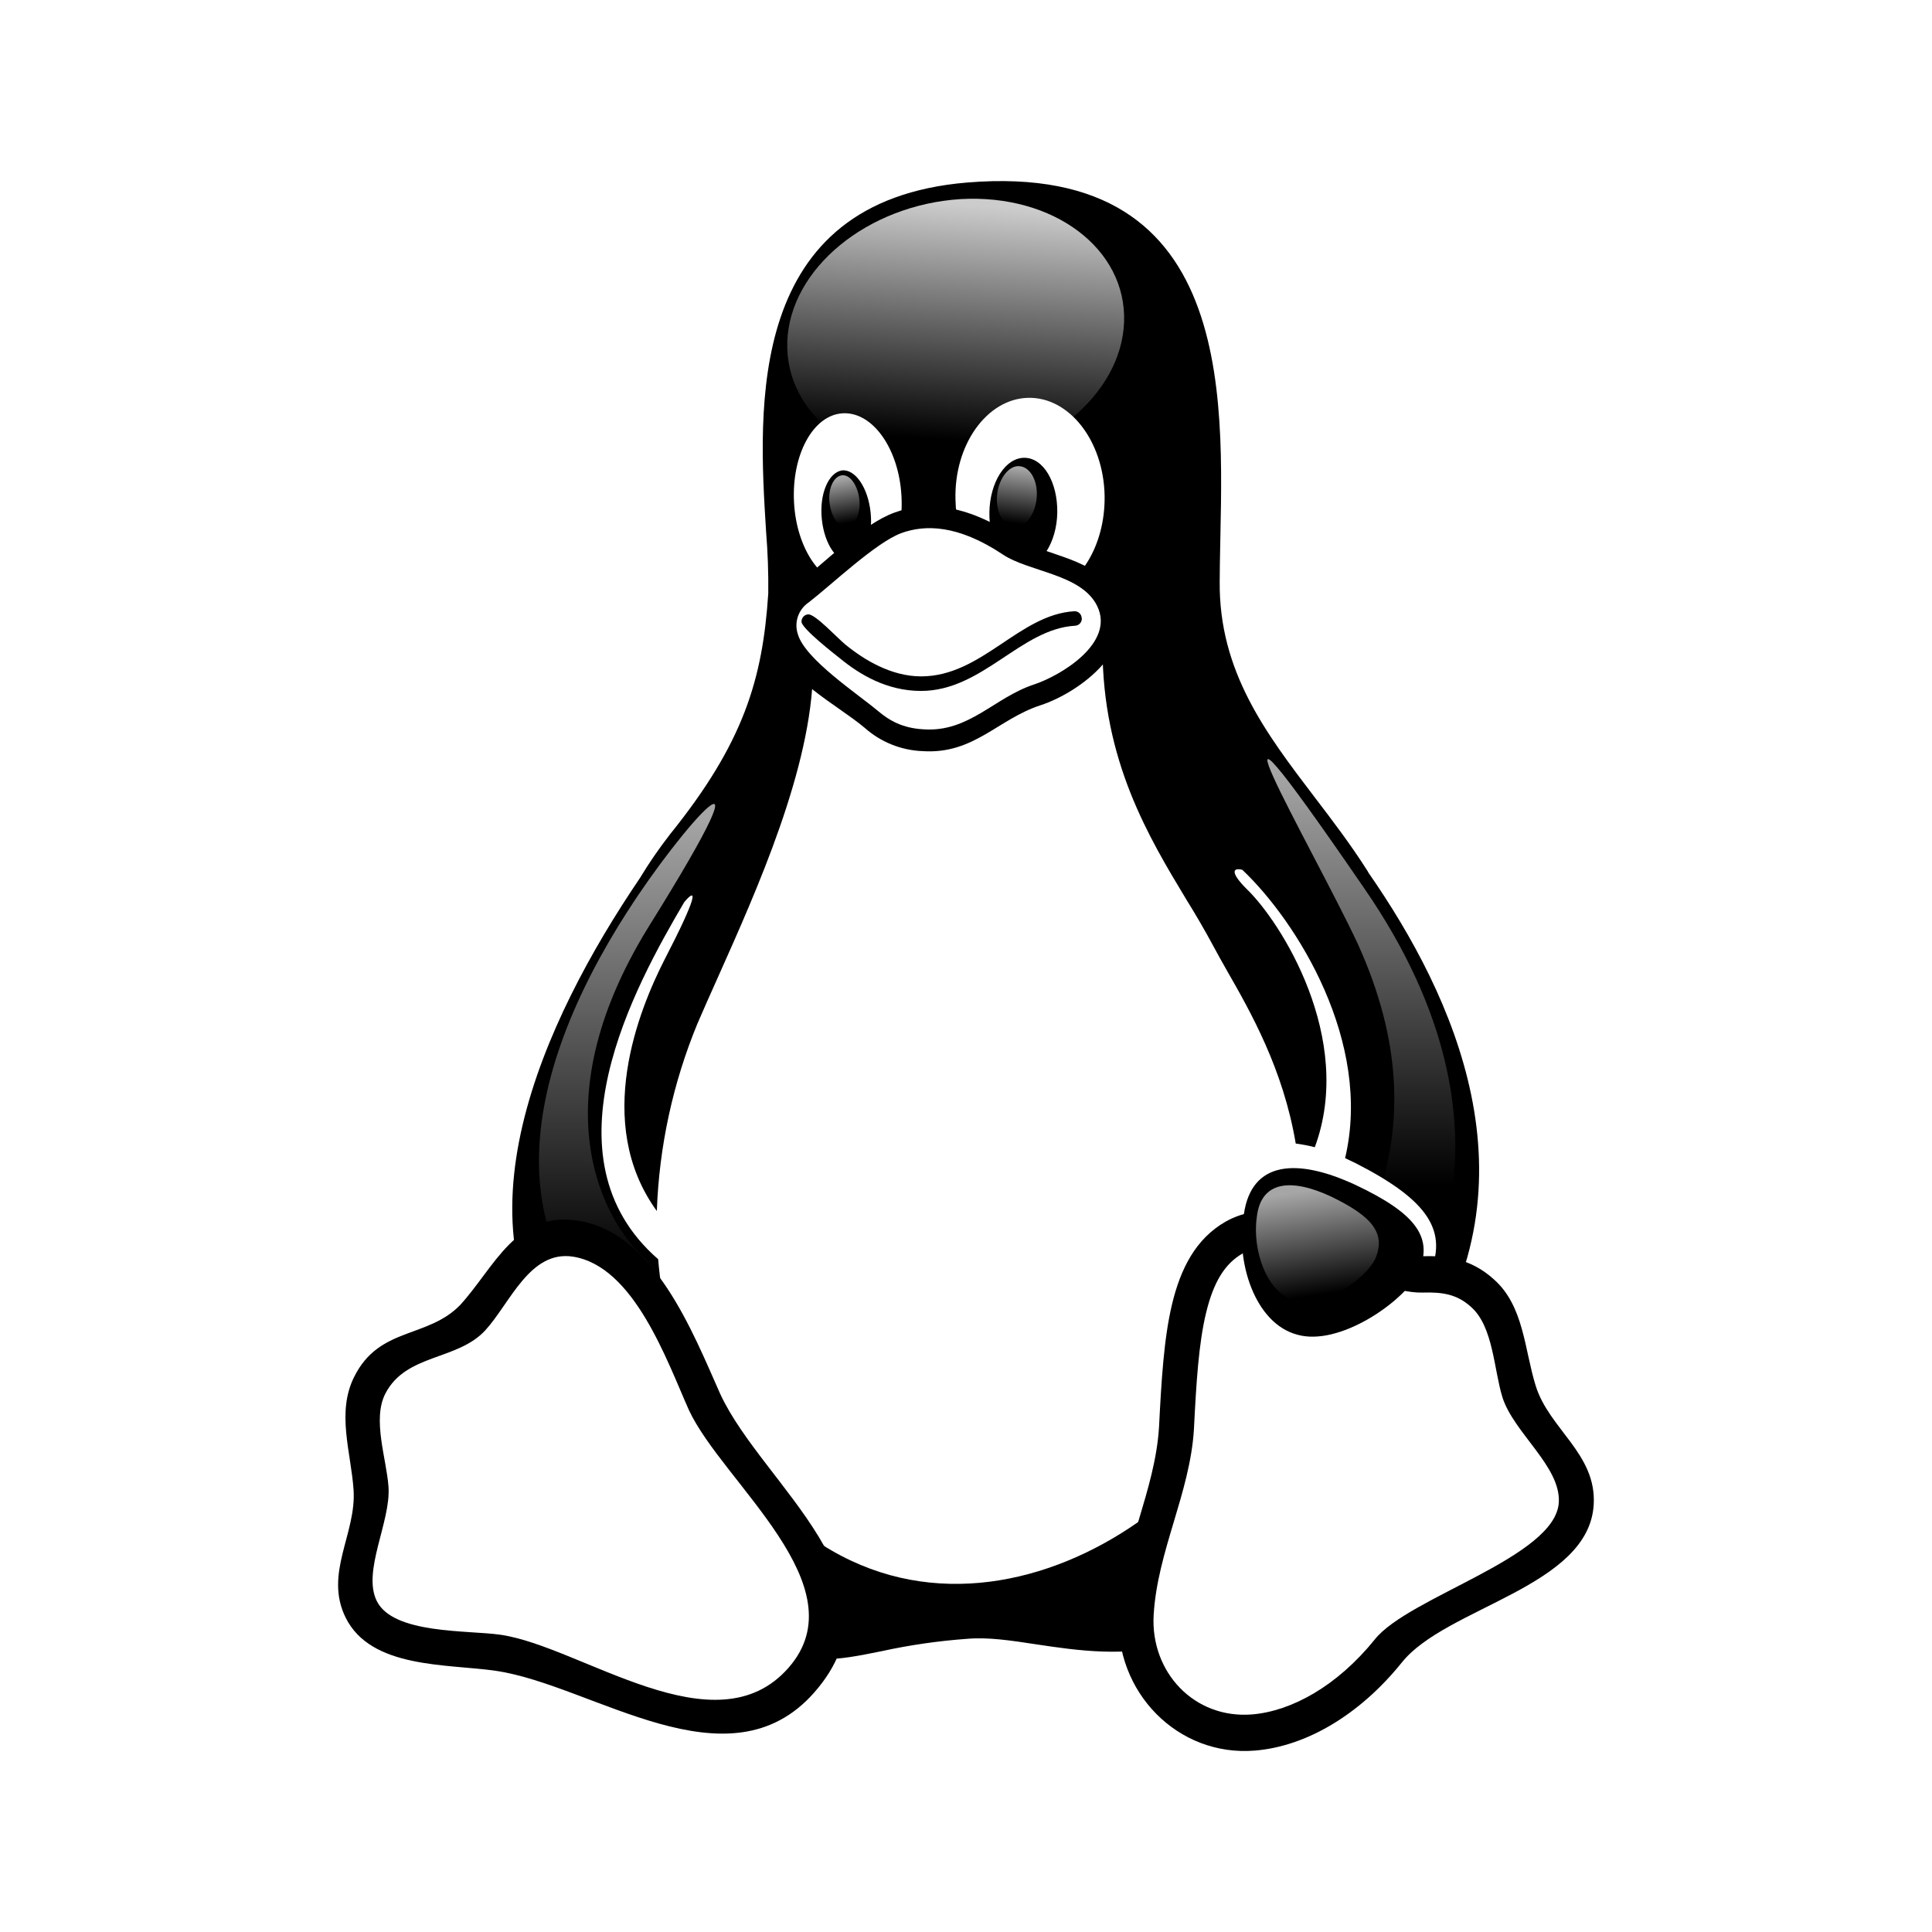
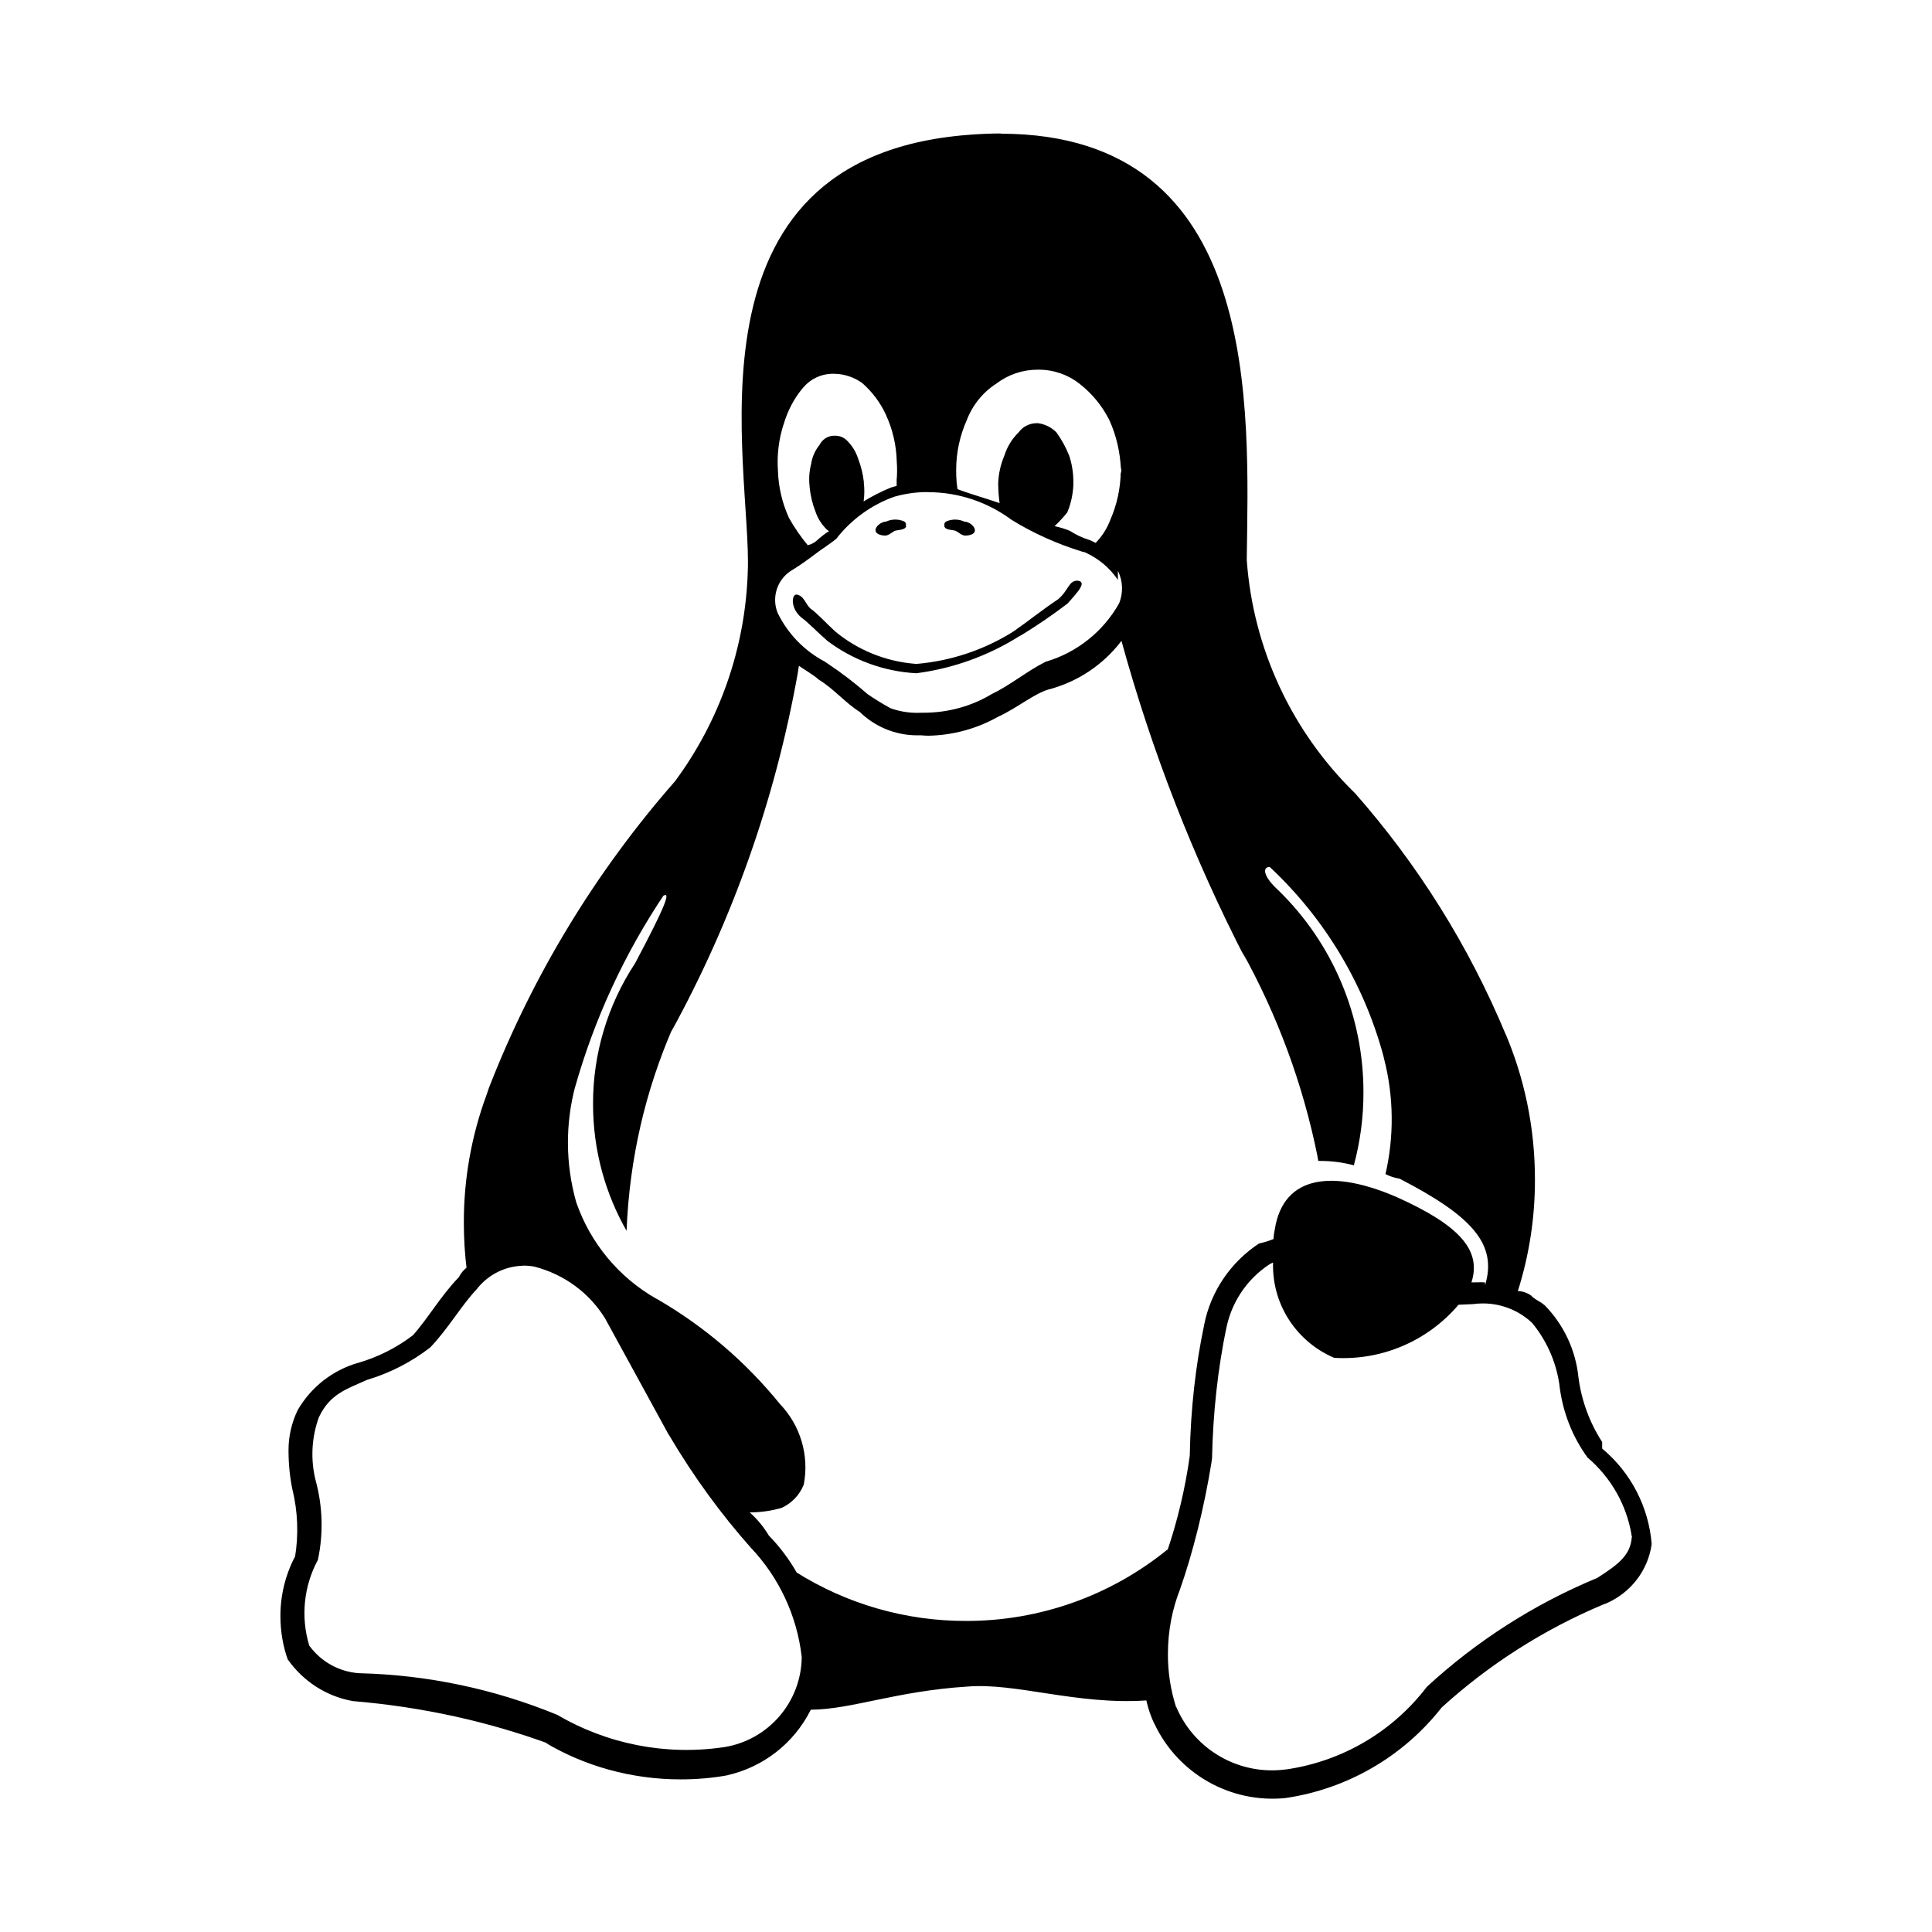
- <svg xmlns="http://www.w3.org/2000/svg" viewBox="0 0 32 32">
-   <path d="M9.898 23.683a3.5 3.5 0 0 1-.421-.962c-2.088-2.356-.475-5.821 1.121-8.176q.228-.377.501-.728c1.218-1.512 1.533-2.565 1.626-3.99a11 11 0 0 0-.036-1.019c-.129-2.059-.342-5.48 3.332-5.785 4.593-.378 4.218 3.84 4.184 6.312l-.003.299c-.013 1.49.765 2.51 1.576 3.575.298.39.598.785.868 1.21l.023.04c1.42 2.045 2.821 5.1.871 7.996-.274.988-.689 1.896-1.244 2.635-1.99 2.617-3.757 2.351-5.136 2.145-.416-.064-.797-.121-1.14-.091a10 10 0 0 0-1.414.204c-1.517.307-2.11.426-4.708-3.665" />
-   <path fill="url(#a)" d="M18.014 7.795c-.033.932-1.022 1.742-2.207 1.817-1.186.075-2.116-.633-2.084-1.566.033-.932 1.022-1.742 2.208-1.817 1.185-.068 2.116.633 2.083 1.566" transform="matrix(1.3 0 0 1.3 -4.8 -4.8)" />
-   <path fill="url(#b)" fill-rule="evenodd" d="M15.866 10.06c.01.508.241.94.567 1.135-1.063-.095-2.382.294-2.382 1.03-.016 1.245-.71 2.795-1.208 3.91q-.149.331-.266.602a6.9 6.9 0 0 0-.516 2.385c-.818-1.127-.223-2.574.097-3.201.427-.826.418-.93.253-.736-.635 1.08-1.83 3.248-.333 4.551.047.582.189 1.145.44 1.663 2.005 4.043 5.758 2.383 6.996.286q.246-.447.404-.865a.8.8 0 0 0 .199.09c.622.183 1.552-.518 1.775-.953.268-.579-.007-.974-.924-1.443l-.138-.066c.351-1.48-.618-3.02-1.31-3.674-.13-.032-.147.042.053.242.436.417 1.384 1.907.871 3.293a2 2 0 0 0-.243-.047c-.158-.946-.578-1.682-.872-2.196q-.1-.175-.175-.315a11 11 0 0 0-.343-.592c-.483-.8-1.072-1.775-1.072-3.22-.074-.318-.374-.53-.773-.647.463-.093.811-.635.8-1.285-.014-.702-.453-1.26-.977-1.246s-.943.599-.923 1.3m.432.157c-.007.388.177.701.42.701.235 0 .438-.313.445-.694.006-.388-.177-.7-.42-.7-.242 0-.438.312-.445.693" clip-rule="evenodd" transform="matrix(1.3 0 0 1.3 -4.8 -4.8)" />
-   <path fill="url(#c)" fill-rule="evenodd" d="M14.556 11.15c.38-.02.655-.531.622-1.137-.033-.605-.367-1.075-.747-1.055s-.655.531-.622 1.137.367 1.075.747 1.055m.229-.926c.033.32-.085.592-.256.62-.17.02-.334-.218-.366-.538-.033-.32.085-.592.255-.62.17-.02.334.218.367.538" clip-rule="evenodd" transform="matrix(1.3 0 0 1.3 -4.8 -4.8)" />
-   <path fill="url(#d)" d="M16.396 10c-.02.217.079.394.216.408.138.014.269-.157.288-.367.02-.218-.078-.395-.216-.409-.137-.014-.268.157-.288.368" transform="matrix(1.3 0 0 1.3 -4.8 -4.8)" />
-   <path fill="url(#e)" d="M14.641 10.054c.02.177-.052.334-.157.347-.105.014-.203-.122-.223-.306-.02-.177.052-.333.157-.347s.203.13.223.306" transform="matrix(1.3 0 0 1.3 -4.8 -4.8)" />
-   <path fill="url(#f)" d="M18.669 17.153c0 1.197-1.107 2.75-3.007 2.736-1.958.013-2.79-1.539-2.79-2.736s1.297-2.172 2.895-2.172c1.605.007 2.902.974 2.902 2.172" transform="matrix(1.3 0 0 1.3 -4.8 -4.8)" />
-   <path fill="url(#g)" d="M17.635 13.39c-.02 1.238-.8 1.53-1.782 1.53-.983 0-1.697-.183-1.782-1.53 0-.845.8-1.335 1.782-1.335.982-.007 1.782.484 1.782 1.334" transform="matrix(1.3 0 0 1.3 -4.8 -4.8)" />
-   <path fill="url(#h)" d="M11.694 15.295c.642-1.014 1.997-2.573.255.217-1.415 2.3-.524 3.778-.065 4.186 1.323 1.225 1.27 2.049.229 1.402-2.234-1.382-1.769-3.71-.42-5.805" transform="matrix(1.3 0 0 1.3 -4.8 -4.8)" />
-   <path fill="url(#i)" d="M20.988 15.71c-.557-1.191-2.325-4.213.085-.701 2.195 3.178.655 5.39.38 5.608s-1.198.66-.93-.109c.275-.769 1.638-2.225.465-4.798" transform="matrix(1.3 0 0 1.3 -4.8 -4.8)" />
-   <path fill="url(#j)" d="M11.209 25.102c-1.467-.81-3.596.157-2.823-2.035.157-.497-.23-1.245.02-1.729.294-.592.93-.462 1.31-.857.373-.408.609-1.116 1.31-1.007.694.108 1.159.993 1.644 2.082.36.776 1.63 1.872 1.545 2.743-.104 1.334-1.565 1.586-3.006.803" transform="matrix(1.3 0 0 1.3 -4.8 -4.8)" />
-   <path fill="#fffffffff" fill-rule="evenodd" d="M8.04 22.032c-.464.507-1.315.386-1.657 1.05-.221.427.02 1.082.052 1.547.039.578-.438 1.395-.195 1.888.273.553 1.509.481 2.052.56 1.34.195 3.556 1.93 4.769.546 1.184-1.352-1.092-3.065-1.651-4.269-.364-.816-.908-2.381-1.92-2.54-.714-.11-1.04.768-1.45 1.218m1.535-1.813c1.261.197 1.892 1.831 2.357 2.875.706 1.516 3.125 3.144 1.558 4.935-1.425 1.626-3.673-.121-5.278-.355-.802-.117-2.067-.032-2.487-.881-.362-.731.182-1.391.131-2.12-.043-.62-.287-1.285.013-1.873.414-.828 1.212-.628 1.753-1.185.575-.632.92-1.558 1.953-1.396" clip-rule="evenodd" />
-   <path fill="url(#k)" d="M21.381 24.728c1.075-1.355 3.465-1.076 1.854-2.934-.34-.401-.236-1.259-.655-1.626-.491-.45-1.035-.082-1.533-.313-.498-.252-1.021-.735-1.63-.395-.61.347-.675 1.246-.734 2.43-.053.85-.8 2.273-.4 3.056.577 1.211 2.077 1.048 3.098-.218" transform="matrix(1.3 0 0 1.3 -4.8 -4.8)" />
-   <path fill="#fffffffff" fill-rule="evenodd" d="M23.553 20.807c.357-.009.786.016 1.19.383.5.442.505 1.163.694 1.766.223.715 1.007 1.124.96 1.962-.076 1.37-2.449 1.7-3.18 2.62-.701.87-1.588 1.388-2.43 1.457-1.277.106-2.331-.967-2.257-2.278.06-1.06.602-2.025.667-3.078.039-.762.079-1.47.217-2.042.139-.58.39-1.08.886-1.363 1.088-.608 2.14.603 3.253.573m-2.974-.044c-.296.17-.481.479-.602.98-.123.506-.163 1.156-.202 1.934-.065 1.054-.606 2.017-.667 3.075-.053.944.672 1.723 1.633 1.644.651-.055 1.404-.467 2.03-1.242.56-.706 2.997-1.36 3.048-2.271.032-.595-.749-1.153-.934-1.74-.143-.46-.15-1.17-.52-1.496-.234-.214-.48-.247-.798-.238-.916.025-2.138-1.12-2.99-.646" clip-rule="evenodd" />
-   <path fill="url(#l)" d="M20.916 22.917c1.663-2.552.425-2.531.006-2.729-.42-.204-.858-.605-1.35-.326-.49.285-.517 1.02-.53 1.987-.02.694-.576 1.858-.242 2.504.406.756 1.389-.34 2.116-1.436" transform="matrix(1.3 0 0 1.3 -4.8 -4.8)" />
-   <path fill="url(#m)" d="M10.868 23.285c-2.489-1.675-1.323-2.246-.95-2.512.452-.34.459-.993 1.016-.932s.884.776 1.257 1.66c.275.633 1.232 1.477 1.16 2.206-.092.857-1.409.292-2.483-.422" transform="matrix(1.3 0 0 1.3 -4.8 -4.8)" />
-   <path d="M23.472 21.117c-.254.46-1.293 1.185-1.983.99-.708-.185-1.031-1.22-.886-1.999.128-.884.884-.928 1.84-.486 1.013.477 1.327.884 1.03 1.495" />
-   <path fill="url(#n)" d="M21.21 19.739c-.124.245-.648.633-1.015.53-.366-.101-.55-.653-.49-1.068.052-.47.445-.497.943-.265.537.258.707.476.563.803" transform="matrix(1.3 0 0 1.3 -4.8 -4.8)" />
-   <path fill="url(#o)" d="M14.437 10.858c.262-.252.898-1.021 2.103-.218.223.15.406.163.832.354.858.367.452 1.252-.465 1.551-.393.13-.747.627-1.454.579-.61-.034-.767-.45-1.14-.674-.662-.388-.76-.912-.4-1.19.36-.28.498-.382.524-.402" transform="matrix(1.3 0 0 1.3 -4.8 -4.8)" />
-   <path fill="#fffffffff" fill-rule="evenodd" d="M13.39 9.981a.46.46 0 0 0-.175.524c.121.416.994.99 1.326 1.27.19.16.407.286.758.305.752.051 1.17-.527 1.828-.743.433-.143 1.348-.683 1.045-1.301-.26-.53-1.13-.562-1.564-.853-.746-.497-1.29-.494-1.677-.354-.422.154-1.157.856-1.54 1.152m1.427-1.492c.503-.182 1.157-.156 1.979.39.54.364 1.36.328 1.685.993.416.845-.59 1.594-1.25 1.81-.708.232-1.105.816-1.953.759a1.53 1.53 0 0 1-.956-.385c-.481-.403-1.292-.787-1.477-1.426-.104-.354.047-.714.338-.939.468-.364 1.103-1.011 1.634-1.202" clip-rule="evenodd" />
-   <path fill="#fffffffff" fill-rule="evenodd" d="M17.918 10.237a.117.117 0 0 1-.111.127c-.9.051-1.534 1.08-2.552 1.08-.57 0-1.02-.275-1.343-.54-.065-.052-.637-.494-.637-.607 0-.066.052-.121.115-.121.12 0 .48.393.616.503.304.248.754.524 1.25.524 1.007 0 1.624-1.027 2.54-1.079a.117.117 0 0 1 .12.113" clip-rule="evenodd" />
-   <path fill="url(#p)" d="M14.844 10.79c.131-.123.544-.457 1.088-.116.117.068.235.143.406.245.347.21.177.517-.243.707-.19.082-.504.259-.74.245-.262-.027-.439-.204-.61-.32-.32-.217-.3-.401-.15-.544.112-.109.236-.21.25-.218" transform="matrix(1.3 0 0 1.3 -4.8 -4.8)" />
-   <defs fill="#000000000">
-     <linearGradient id="a" x1="16.058" x2="15.836" y1="6.306" y2="9.306" fill="#000000000" gradientUnits="userSpaceOnUse">
-       <stop stop-color="#fff" stop-opacity=".8" />
-       <stop offset="1" stop-color="#fff" stop-opacity="0" />
-     </linearGradient>
-     <linearGradient id="b" x1="12.897" x2="11.251" y1="22.672" y2="17.272" fill="#000000000" gradientUnits="userSpaceOnUse">
-       <stop stop-color="#fff" />
-       <stop offset="1" stop-color="#fff" />
-     </linearGradient>
-     <linearGradient id="c" x1="12.897" x2="11.251" y1="22.672" y2="17.272" fill="#000000000" gradientUnits="userSpaceOnUse">
-       <stop stop-color="#fff" />
-       <stop offset="1" stop-color="#fff" />
-     </linearGradient>
-     <linearGradient id="d" x1="16.668" x2="16.575" y1="9.655" y2="10.354" fill="#000000000" gradientUnits="userSpaceOnUse">
-       <stop stop-color="#fff" stop-opacity=".65" />
-       <stop offset="1" stop-color="#fff" stop-opacity="0" />
-     </linearGradient>
-     <linearGradient id="e" x1="14.434" x2="14.534" y1="9.783" y2="10.348" fill="#000000000" gradientUnits="userSpaceOnUse">
-       <stop stop-color="#fff" stop-opacity=".65" />
-       <stop offset="1" stop-color="#fff" stop-opacity="0" />
-     </linearGradient>
-     <linearGradient id="f" x1="15.761" x2="15.778" y1="15.631" y2="19.627" fill="#000000000" gradientUnits="userSpaceOnUse">
-       <stop stop-color="#fff" stop-opacity=".8" />
-       <stop offset="1" stop-color="#fff" stop-opacity="0" />
-     </linearGradient>
-     <linearGradient id="g" x1="15.85" x2="15.869" y1="13.125" y2="14.714" fill="#000000000" gradientUnits="userSpaceOnUse">
-       <stop stop-color="#fff" stop-opacity=".65" />
-       <stop offset="1" stop-color="#fff" stop-opacity="0" />
-     </linearGradient>
-     <linearGradient id="h" x1="11.72" x2="11.72" y1="14.105" y2="19.937" fill="#000000000" gradientUnits="userSpaceOnUse">
-       <stop stop-color="#fff" stop-opacity=".65" />
-       <stop offset="1" stop-color="#fff" stop-opacity="0" />
-     </linearGradient>
-     <linearGradient id="i" x1="21.033" x2="21.031" y1="13.536" y2="18.805" fill="#000000000" gradientUnits="userSpaceOnUse">
-       <stop stop-color="#fff" stop-opacity=".65" />
-       <stop offset="1" stop-color="#fff" stop-opacity="0" />
-     </linearGradient>
-     <linearGradient id="j" x1="11.429" x2="10.535" y1="22.437" y2="25.421" fill="#000000000" gradientUnits="userSpaceOnUse">
-       <stop stop-color="#fff" />
-       <stop offset="1" stop-color="#fff" />
-     </linearGradient>
-     <linearGradient id="k" x1="19.882" x2="22.266" y1="21.53" y2="24.78" fill="#000000000" gradientUnits="userSpaceOnUse">
-       <stop stop-color="#fff" />
-       <stop offset="1" stop-color="#fff" />
-     </linearGradient>
-     <linearGradient id="l" x1="20.52" x2="19.686" y1="18.933" y2="22.86" fill="#000000000" gradientUnits="userSpaceOnUse">
-       <stop stop-color="#fff" stop-opacity=".65" />
-       <stop offset="1" stop-color="#fff" stop-opacity="0" />
-     </linearGradient>
-     <linearGradient id="m" x1="11.246" x2="11.412" y1="19.904" y2="24.324" fill="#000000000" gradientUnits="userSpaceOnUse">
-       <stop stop-color="#fff" stop-opacity=".65" />
-       <stop offset="1" stop-color="#fff" stop-opacity="0" />
-     </linearGradient>
-     <linearGradient id="n" x1="20.375" x2="20.569" y1="18.862" y2="20.182" fill="#000000000" gradientUnits="userSpaceOnUse">
-       <stop stop-color="#fff" stop-opacity=".65" />
-       <stop offset="1" stop-color="#fff" stop-opacity="0" />
-     </linearGradient>
-     <linearGradient id="o" x1="15.764" x2="15.78" y1="10.784" y2="13.11" fill="#000000000" gradientUnits="userSpaceOnUse">
-       <stop stop-color="#fff" />
-       <stop offset="1" stop-color="#fff" />
-     </linearGradient>
-     <linearGradient id="p" x1="15.511" x2="15.506" y1="10.564" y2="11.794" fill="#000000000" gradientUnits="userSpaceOnUse">
-       <stop stop-color="#fff" stop-opacity=".65" />
-       <stop offset="1" stop-color="#fff" stop-opacity="0" />
-     </linearGradient>
-   </defs>
+ <svg xmlns="http://www.w3.org/2000/svg" width="800" height="800" viewBox="-1.4 -1.4 34.8 34.8">
+   <path d="M14.923 8.08c-.025.072-.141.061-.207.082-.059.031-.107.085-.175.085-.062 0-.162-.025-.17-.085-.012-.082.11-.166.187-.166a.4.4 0 0 1 .326-.005l-.003-.001a.06.06 0 0 1 .038.055l-.001.008v.025h.004zm.688 0v-.027c-.008-.025.016-.052.036-.062a.4.4 0 0 1 .327.006l-.002-.001c.079 0 .2.084.187.169-.007.061-.106.082-.169.082-.069 0-.115-.054-.176-.085-.065-.023-.182-.01-.204-.081zm1.352 1.978a4.6 4.6 0 0 1-1.835.666l-.024.003a2.93 2.93 0 0 1-1.607-.588l.007.005c-.192-.167-.35-.335-.466-.419-.205-.167-.18-.416-.092-.416.136.02.161.167.249.25.12.082.269.25.45.416.397.328.899.541 1.45.583l.009.001a3.9 3.9 0 0 0 1.763-.592l-.016.01c.244-.169.556-.417.81-.584.195-.17.186-.334.349-.334.16.02.043.167-.184.415a10 10 0 0 1-.818.56l-.044.025zM8.017 21.397h.012q.104 0 .203.019l-.007-.001c.544.14.992.478 1.273.931l.005.009 1.137 2.079.004.004c.457.773.948 1.442 1.497 2.059l-.011-.013c.49.52.82 1.196.909 1.946l.002.016v.008a1.66 1.66 0 0 1-1.396 1.616l-.009.001a4.594 4.594 0 0 1-3.014-.592l.021.012a10 10 0 0 0-3.555-.752h-.015a1.21 1.21 0 0 1-.901-.496l-.002-.003a2.016 2.016 0 0 1 .159-1.548l-.005.011v-.005l.003-.004a3.031 3.031 0 0 0-.039-1.418l.005.021a1.956 1.956 0 0 1 .058-1.189l-.004.014c.2-.417.495-.5.862-.666a3.5 3.5 0 0 0 1.151-.593l-.008.006h.002v-.003c.32-.335.556-.751.835-1.047.195-.249.492-.41.827-.42h.002zm13.514-.061-.001.059c0 .743.449 1.381 1.091 1.658l.012.005a2.72 2.72 0 0 0 2.235-.952l.003-.004.264-.012q.081-.012.176-.012c.341 0 .652.132.883.348l-.001-.001.004.004c.249.301.422.673.487 1.082l.002.013c.055.505.238.96.517 1.34l-.005-.008c.416.356.705.85.793 1.411l.002.013.004-.009v.022l-.004-.015c-.019.327-.231.495-.622.744a10.4 10.4 0 0 0-3.077 1.968l.007-.006a3.88 3.88 0 0 1-2.523 1.486l-.021.002a1.872 1.872 0 0 1-1.963-1.11l-.005-.012-.006-.004a3.1 3.1 0 0 1-.146-.956c0-.416.079-.813.224-1.178l-.008.022c.234-.668.435-1.466.568-2.288l.011-.083q.025-1.216.258-2.35l-.014.083a1.8 1.8 0 0 1 .794-1.225l.007-.004.056-.027zM18.8 10.142a29.7 29.7 0 0 0 2.247 5.757l-.079-.167a12.8 12.8 0 0 1 1.363 3.695l.014.084h.031q.326 0 .627.084l-.017-.004a5 5 0 0 0 .173-1.316 5.07 5.07 0 0 0-1.533-3.639l-.001-.001c-.275-.25-.29-.419-.154-.419a7.25 7.25 0 0 1 2.045 3.394l.012.051a4.395 4.395 0 0 1 .021 2.117l.006-.03q.113.058.251.083l.006.001c1.29.667 1.766 1.172 1.537 1.921v-.054c-.075-.004-.15 0-.225 0h-.02c.189-.584-.227-1.031-1.331-1.53-1.143-.5-2.057-.42-2.212.581a1 1 0 0 0-.022.165v.003c-.073.03-.16.058-.25.078l-.011.002c-.508.336-.87.859-.989 1.469l-.002.014c-.148.695-.241 1.5-.256 2.323v.016a9.4 9.4 0 0 1-.418 1.753l.02-.066a5.73 5.73 0 0 1-3.634 1.29 5.73 5.73 0 0 1-3.073-.887l.024.014a3.3 3.3 0 0 0-.503-.667l.001.001a1.8 1.8 0 0 0-.342-.415l-.002-.001q.311-.001.596-.088l-.015.004a.78.78 0 0 0 .391-.412l.002-.005a1.648 1.648 0 0 0-.432-1.454l.001.001a8 8 0 0 0-2.196-1.88l-.038-.02a3.2 3.2 0 0 1-1.43-1.722l-.007-.022a3.954 3.954 0 0 1-.013-2.083l-.006.027a12.2 12.2 0 0 1 1.62-3.496l-.028.043c.134-.081.046.169-.51 1.217a4.58 4.58 0 0 0-.757 2.533c0 .84.224 1.627.616 2.306l-.012-.022c.052-1.309.345-2.537.834-3.659l-.025.065a21.1 21.1 0 0 0 2.275-6.452l.02-.131c.06.045.271.169.361.252.272.166.475.416.737.581.267.26.633.42 1.035.42l.063-.001h-.003q.073.007.137.008a2.66 2.66 0 0 0 1.259-.342l-.013.007c.362-.167.65-.417.925-.5h.006a2.42 2.42 0 0 0 1.3-.869zm-3.499-2.677h.009c.569 0 1.094.187 1.517.503l-.007-.005c.378.234.814.433 1.275.574l.04.01h.004c.246.11.449.281.594.494l.003.005v-.164a.71.71 0 0 1 .019.592l.002-.005a2.24 2.24 0 0 1-1.313 1.048l-.016.004v.002c-.335.169-.626.416-.968.581-.35.21-.771.334-1.222.334h-.045.002l-.074.002c-.174 0-.342-.031-.496-.089l.01.003a5 5 0 0 1-.417-.257l.014.01a7 7 0 0 0-.739-.565l-.026-.016v-.006h-.006a1.97 1.97 0 0 1-.852-.876l-.005-.012a.626.626 0 0 1 .239-.748l.002-.001c.28-.169.475-.339.604-.42.13-.092.179-.127.22-.164h.002v-.004a2.3 2.3 0 0 1 1.032-.746l.016-.005a2.2 2.2 0 0 1 .581-.081h.001zm-1.712-2.132h.045a.88.88 0 0 1 .501.17l-.002-.002c.179.159.325.352.425.57l.004.011c.113.245.183.53.191.83v.008a2 2 0 0 1-.003.34l.001-.008v.1c-.037.009-.07.022-.104.03a3.4 3.4 0 0 0-.505.258l.014-.008a1.3 1.3 0 0 0 .003-.34l.001.006v-.019a1.7 1.7 0 0 0-.107-.428l.004.011a.8.8 0 0 0-.207-.333.3.3 0 0 0-.209-.081l-.021.001h.001-.026a.3.3 0 0 0-.232.163l-.001.002a.7.7 0 0 0-.15.334v.004a1.1 1.1 0 0 0-.028.418v-.005.019q.025.23.104.428l-.004-.011a.8.8 0 0 0 .207.335.2.2 0 0 0 .042.03h.001a1.5 1.5 0 0 0-.221.171l.001-.001q-.069.061-.161.084l-.003.001a3.2 3.2 0 0 1-.335-.486l-.008-.016a2.2 2.2 0 0 1-.194-.83v-.004a2.216 2.216 0 0 1 .104-.851l-.004.016q.113-.386.356-.671l-.002.003a.7.7 0 0 1 .522-.25h.001zm3.702-.074h.02c.275 0 .527.093.729.249l-.003-.002c.229.177.413.4.542.655l.005.011c.121.266.196.575.207.901v.004c0-.025.007-.05.007-.075v.131l-.005-.026-.005-.03c-.003.32-.071.622-.193.897l.006-.014a1.2 1.2 0 0 1-.266.419 1 1 0 0 0-.104-.05l-.006-.002a1.4 1.4 0 0 1-.36-.169l.005.003a1.6 1.6 0 0 0-.264-.081l-.011-.002q.121-.114.225-.243l.004-.005c.063-.148.102-.319.11-.499v-.053q-.001-.256-.08-.485l.003.011a1.9 1.9 0 0 0-.232-.421l.004.005a.57.57 0 0 0-.331-.165h-.027a.4.4 0 0 0-.322.164l-.001.001a1 1 0 0 0-.254.41l-.002.007a1.4 1.4 0 0 0-.112.496v.027q.003.18.027.349l-.002-.015c-.241-.084-.547-.169-.759-.252a2 2 0 0 1-.022-.247v-.028l-.001-.066a2.2 2.2 0 0 1 .194-.908l-.006.014c.106-.279.293-.508.532-.663l.005-.003a1.22 1.22 0 0 1 .742-.25zm-.661-4.255q-.291.001-.6.026c-5.281.416-3.88 6.007-3.961 7.87a6.7 6.7 0 0 1-1.325 3.792l.013-.018a18.6 18.6 0 0 0-3.351 5.523l-.043.127a6.6 6.6 0 0 0-.408 2.302q0 .428.052.841l-.003-.033a.5.5 0 0 0-.136.166l-.001.003c-.325.335-.562.75-.829 1.048a3 3 0 0 1-.975.494l-.021.005a1.85 1.85 0 0 0-1.075.841L3.962 24a1.65 1.65 0 0 0-.165.725v.029-.001q.003.357.073.693l-.004-.023a3.058 3.058 0 0 1 .047 1.23l.002-.018a2.3 2.3 0 0 0-.264 1.08q.002.419.137.791l-.005-.016c.273.388.686.662 1.164.749l.011.002c1.274.107 2.451.373 3.561.78l-.094-.03c.698.415 1.539.66 2.436.66q.442 0 .862-.077l-.029.004a2.23 2.23 0 0 0 1.504-1.169l.006-.013c.734-.004 1.537-.336 2.824-.417.873-.072 1.967.334 3.22.25a2 2 0 0 0 .148.429l-.006-.013.004.004a2.35 2.35 0 0 0 2.364 1.338l-.01.001a4.38 4.38 0 0 0 2.813-1.623l.007-.009a10.2 10.2 0 0 1 2.905-1.853l.067-.025c.432-.191.742-.585.81-1.059l.001-.007a2.5 2.5 0 0 0-.888-1.716l-.004-.003v-.121l-.004-.004a2.8 2.8 0 0 1-.421-1.142l-.002-.015a2.17 2.17 0 0 0-.615-1.307h-.004c-.074-.067-.154-.084-.235-.169a.44.44 0 0 0-.237-.08h-.001a6.6 6.6 0 0 0 .308-2.013c0-.94-.193-1.835-.541-2.647l.017.044a15.7 15.7 0 0 0-2.732-4.369l.014.017A6.52 6.52 0 0 1 21.058 8.7l-.001-.021c.033-2.689.295-7.664-4.429-7.671z" />
</svg>
